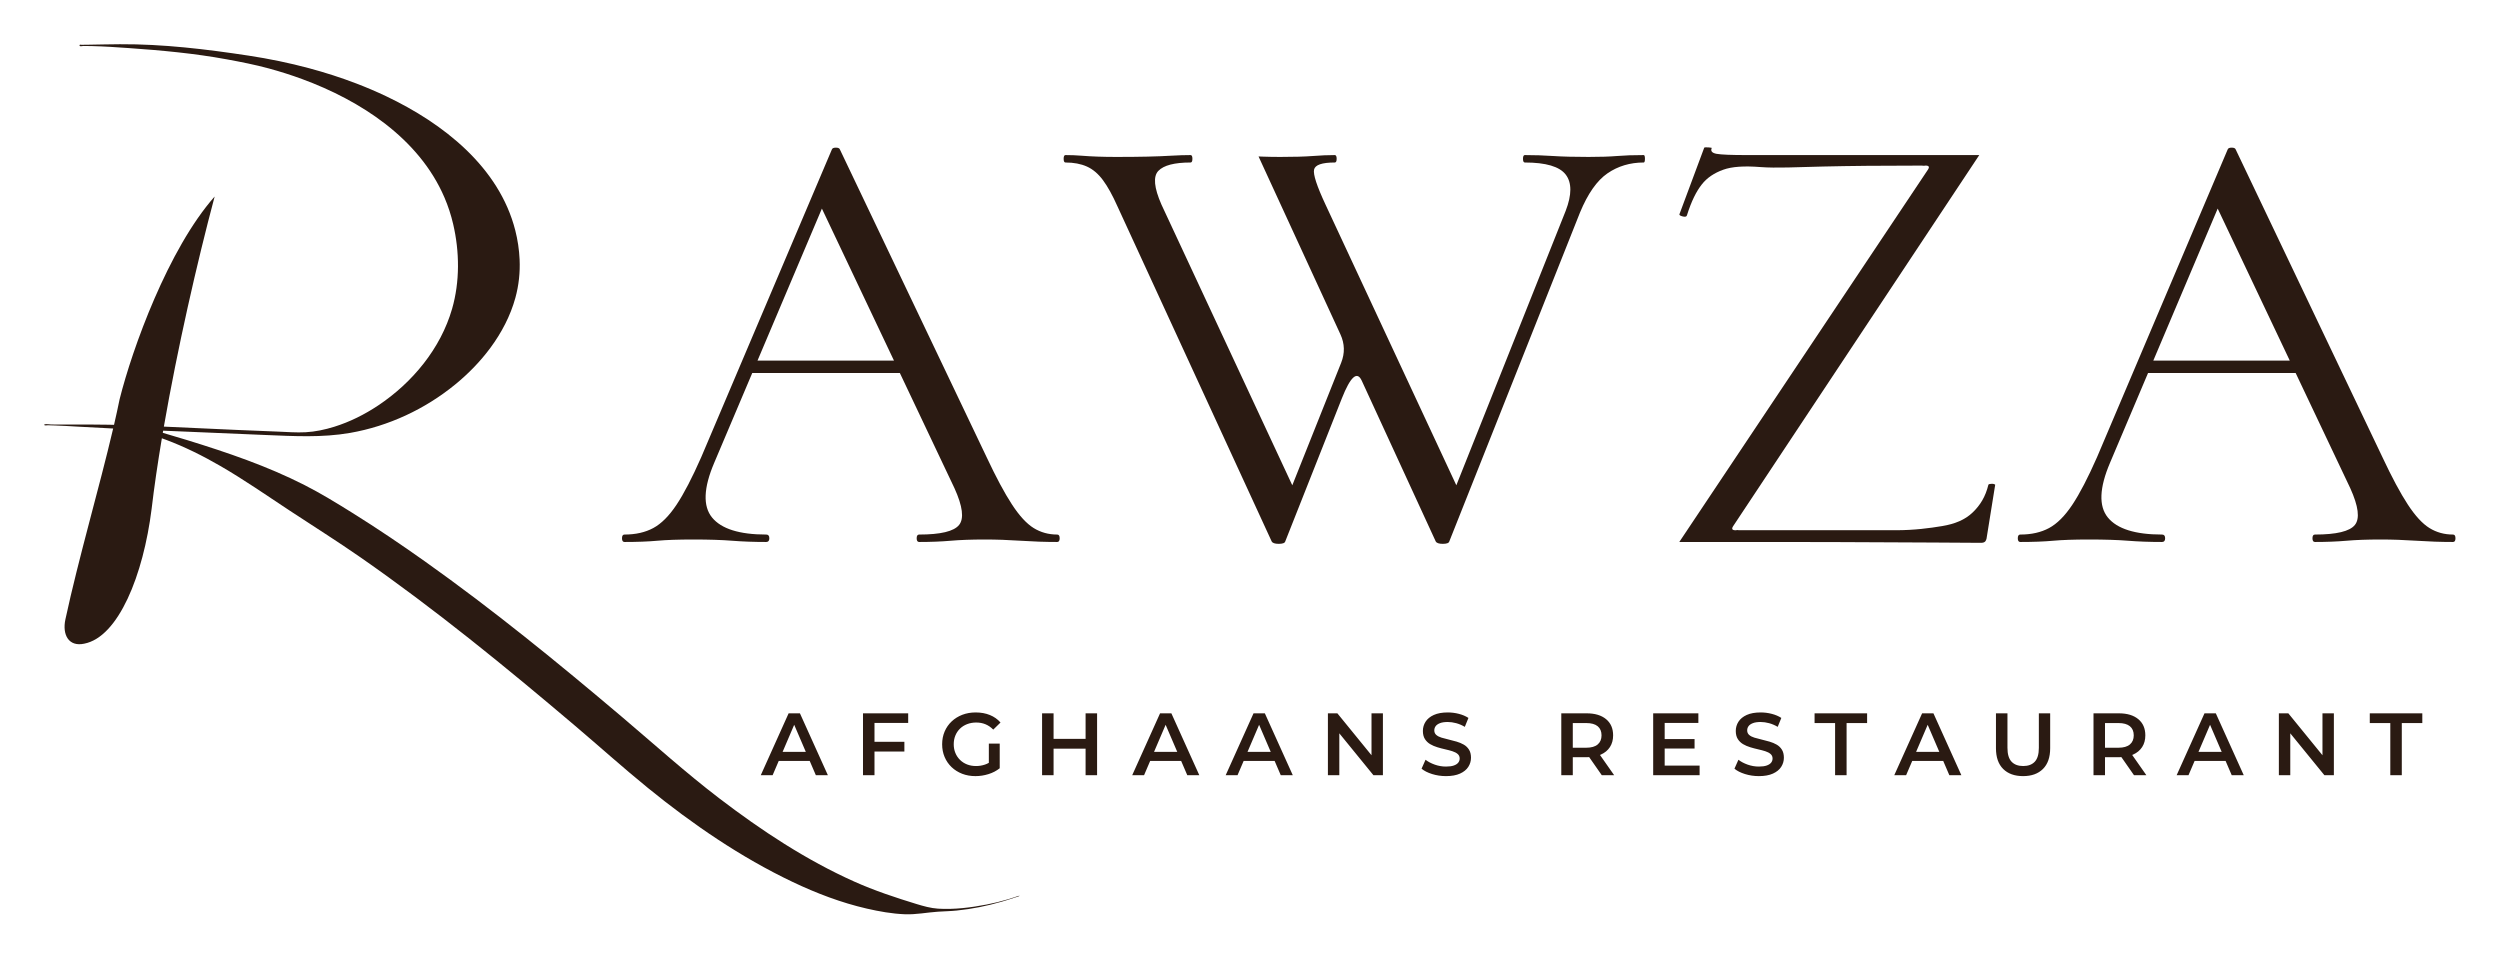
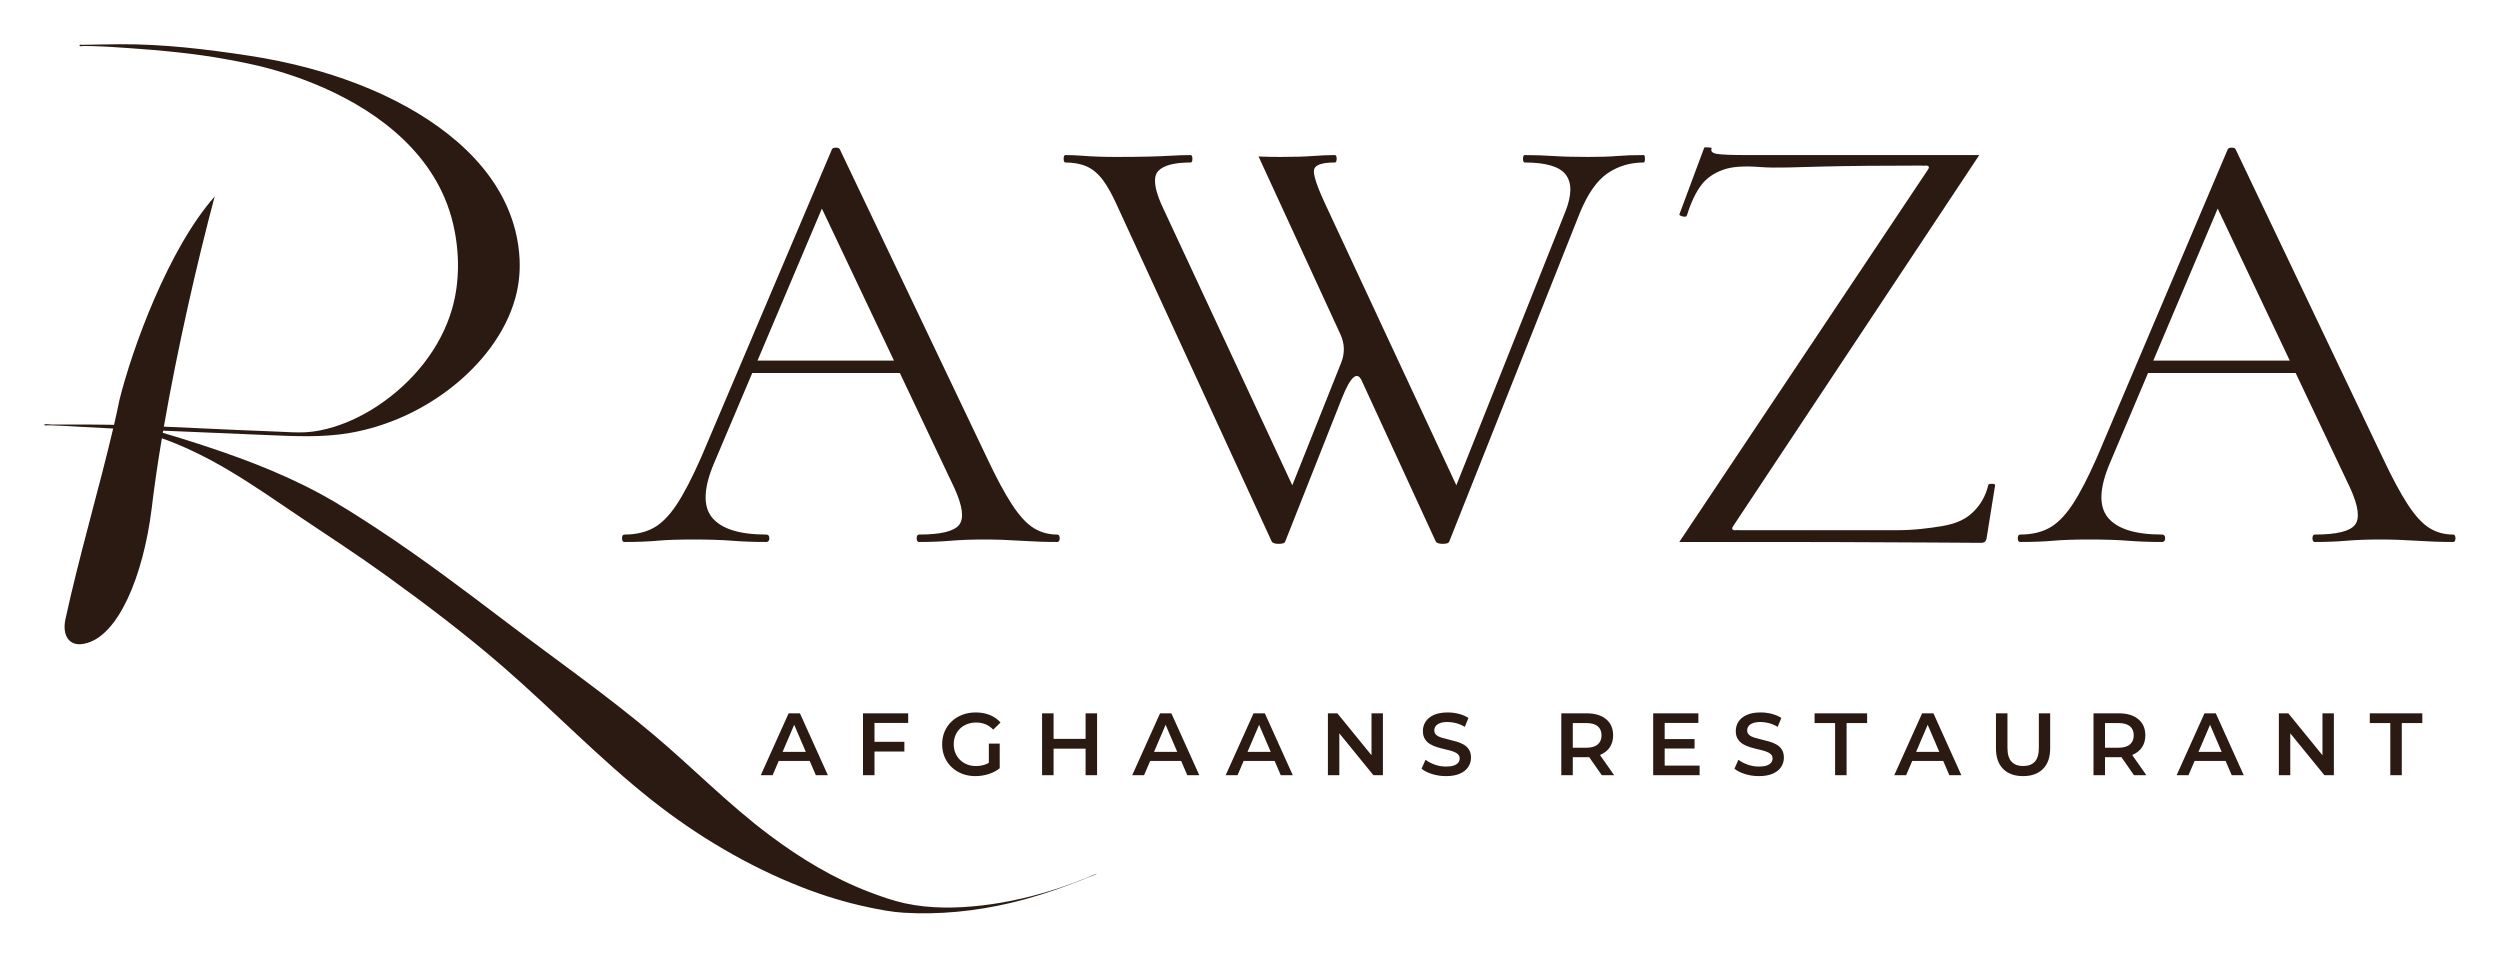
- <svg xmlns="http://www.w3.org/2000/svg" version="1.1" viewBox="0 0 4523 1735" width="1130.75px" height="433.75px">
+ <svg xmlns="http://www.w3.org/2000/svg" version="1.1" viewBox="0 0 4523 1733" width="1130.75px" height="433.25px">
  <g id="WORDMARK">
-     <path id="LETTER_R" fill="#2A1A12" fill-rule="nonzero" d="M150.63,83.16c-2.1,0 -4.55,1.17 -6.3,0.02c-0.58,-0.39 -0.58,-1.71 0,-2.1c0.87,-0.59 2.1,-0.02 3.15,-0.03c4.21,-0.04 8.41,-0.1 12.62,-0.16c18.95,-0.29 37.89,-0.78 56.84,-0.88c78.2,-0.42 155.82,8.92 232.98,20.66c36.78,5.6 73.29,13.09 109.23,22.74c29.02,7.79 57.67,16.97 85.72,27.72c18.25,6.99 36.24,14.65 53.88,23.05c102.49,48.75 204.21,127.56 233.49,242.6c4.38,17.2 7,34.86 7.82,52.59c1.08,23.5 -1.42,46.89 -7.67,69.58c-9,32.67 -25.04,63.11 -45.12,90.3c-18.27,24.73 -39.94,46.91 -63.73,66.36c-54.54,44.61 -120.62,75.44 -190.08,87.59c-50.7,8.87 -101.94,5.85 -153.07,3.8c-60.92,-2.44 -121.82,-5.17 -182.74,-7.72c-0.82,-0.03 -1.64,-0.07 -2.47,-0.1c-0.22,1.3 -0.45,2.6 -0.67,3.89c14.78,4.31 29.53,8.68 44.24,13.22c72.28,22.31 144.65,46.88 212.19,81.28c29.56,15.05 57.92,32.44 86.04,49.98c44.73,27.91 88.46,57.38 131.45,87.89c123.32,87.52 240.65,183.23 356,280.91c58.74,49.74 115.82,101.38 177.03,148.11c76.01,58.03 156.78,111.45 244.29,150.58c36.53,16.34 74.25,28.84 112.47,40.53c12.34,3.77 25.86,7.55 38.79,8.38c29.05,1.86 59.68,-1.98 88.15,-7.5c13.04,-2.52 25.95,-5.7 38.67,-9.51c4.9,-1.47 9.76,-3.03 14.6,-4.69c0.97,-0.33 1.93,-0.67 2.9,-1.01c0.98,-0.35 3.99,-0.92 3.11,-0.36c-2.32,1.47 -6.09,2.16 -8.69,3.05c-7.75,2.65 -15.56,5.12 -23.42,7.4c-26.6,7.72 -53.86,13.23 -81.43,16.03c-11.29,1.15 -22.57,1.31 -33.88,2.07c-20.18,1.35 -39.65,5.45 -60.04,4.64c-23.15,-0.92 -46.41,-5.09 -68.95,-10.28c-46.26,-10.65 -90.9,-27.69 -133.72,-48.04c-93.92,-44.63 -181.73,-104.79 -262.26,-170.33c-45.21,-36.8 -88.65,-75.88 -133.11,-113.59c-124.7,-105.75 -251.62,-209.41 -385.88,-302.87c-42.32,-29.46 -85.94,-56.79 -128.97,-85.17c-41.46,-27.35 -82.27,-55.77 -125.28,-80.67c-31.7,-18.35 -64.57,-34.74 -98.89,-47.6c-2.35,-0.88 -4.71,-1.74 -7.08,-2.58c-7.5,44.75 -13.83,87.82 -18.51,127.6c-15,120 -60,232 -122,244c-28,6 -40,-16 -34,-44c23.97,-111.31 61.14,-237.28 86.4,-345.27c-21.52,-1.01 -43.04,-2.13 -64.56,-3.43c-13.64,-0.83 -27.29,-1.59 -40.94,-2.09c-4.2,-0.15 -8.4,-0.28 -12.61,-0.38c-2.1,-0.05 -4.4,0.76 -6.3,-0.13c-0.42,-0.2 -0.4,-1.22 0.03,-1.4c2.87,-1.22 9.44,0.13 12.61,0.15c8.41,0.07 16.82,0.09 25.24,0.09c26.3,-0.02 52.59,-0.27 78.89,0.33c3.07,0.07 6.13,0.14 9.2,0.22c3.65,-15.8 7.03,-31.2 10.06,-46.09c23,-92 88,-272 172,-367c-32.09,120.35 -67.38,275.28 -91.89,416.29c44.61,1.93 89.22,4.2 133.81,6.08c24.15,1.02 48.3,2.02 72.46,2.95c16.66,0.64 33.53,2.07 50.19,1.15c17.57,-0.96 35,-4.69 51.77,-9.91c28.28,-8.81 55.06,-22.25 79.67,-38.66c61.72,-41.16 112.87,-102.81 133.58,-174.79c14.18,-49.3 13.55,-103.42 1.93,-153.18c-3.84,-16.47 -9.1,-32.61 -15.77,-48.16c-45.97,-107.1 -152.08,-175.51 -257.76,-214.37c-19.52,-7.18 -39.37,-13.47 -59.43,-18.95c-25.28,-6.91 -50.8,-11.88 -76.55,-16.62c-58.97,-10.87 -118.12,-16.24 -177.87,-20.43c-22,-1.54 -44.02,-3.04 -66.07,-3.57c-5.25,-0.13 -10.51,-0.2 -15.76,-0.22z" />
+     <path id="LETTER_R" fill="#2A1A12" fill-rule="nonzero" d="M150.63,83.16c-2.1,0 -4.55,1.17 -6.3,0.02c-0.58,-0.39 -0.58,-1.71 0,-2.1c0.87,-0.59 2.1,-0.02 3.15,-0.03c4.21,-0.04 8.41,-0.1 12.62,-0.16c18.95,-0.29 37.89,-0.78 56.84,-0.88c78.2,-0.42 155.82,8.92 232.98,20.66c36.78,5.6 73.29,13.09 109.23,22.74c29.02,7.79 57.67,16.97 85.72,27.72c18.25,6.99 36.24,14.65 53.88,23.05c102.49,48.75 204.21,127.56 233.49,242.6c4.38,17.2 7,34.86 7.82,52.59c1.08,23.5 -1.42,46.89 -7.67,69.58c-9,32.67 -25.04,63.11 -45.12,90.3c-18.27,24.73 -39.94,46.91 -63.73,66.36c-54.54,44.61 -120.62,75.44 -190.08,87.59c-50.7,8.87 -101.94,5.85 -153.07,3.8c-60.92,-2.44 -121.82,-5.17 -182.74,-7.72c-0.82,-0.03 -1.64,-0.07 -2.47,-0.1c-0.22,1.31 -0.45,2.61 -0.67,3.91c16.59,4.89 33.13,9.91 49.61,15.15c78.87,25.12 157.56,53.61 230.7,92.7c37.46,20.02 73.34,43.18 108.82,66.49c80.2,52.68 156.49,110.49 232.9,168.44c88.51,67.13 179.68,130.87 264.76,202.41c71.46,60.08 136.56,127.12 211.47,183.15c55.23,41.31 114.78,77.54 179.4,102.18c21.05,8.02 43,15.85 65.04,20.65c46.07,10.03 93.91,9.19 140.5,3.72c47.11,-5.53 93.52,-16.49 138.52,-31.41c15.74,-5.22 31.27,-10.98 46.63,-17.21c5.12,-2.08 10.22,-4.2 15.31,-6.36c1.02,-0.43 2.03,-0.87 3.05,-1.3c1.02,-0.44 4.16,-1.5 3.2,-0.94c-4.64,2.7 -10.3,4.41 -15.27,6.46c-10.22,4.22 -20.52,8.22 -30.85,12.15c-36.19,13.78 -73.16,25.57 -110.87,34.43c-62.6,14.71 -128.4,21.44 -192.7,17.48c-21.38,-1.32 -42.83,-5.47 -63.75,-9.88c-41.15,-8.68 -81.47,-21.07 -120.62,-36.38c-96.96,-37.91 -189.22,-92.69 -270.84,-157.19c-94.37,-74.57 -177.74,-161.95 -268.47,-240.71c-68.68,-59.62 -141.56,-114.75 -215.32,-167.9c-48.79,-35.16 -99.09,-67.86 -149.02,-101.34c-43.65,-29.27 -86.65,-59.58 -131.88,-86.4c-35.92,-21.29 -73.24,-40.32 -112.36,-55.03c-3.19,-1.2 -6.4,-2.37 -9.62,-3.5c-7.51,44.76 -13.83,87.84 -18.51,127.63c-15,120 -60,232 -122,244c-28,6 -40,-16 -34,-44c23.97,-111.31 61.14,-237.28 86.4,-345.27c-21.52,-1.01 -43.04,-2.13 -64.56,-3.43c-13.64,-0.83 -27.29,-1.59 -40.94,-2.09c-4.2,-0.15 -8.4,-0.28 -12.61,-0.38c-2.1,-0.05 -4.4,0.76 -6.3,-0.13c-0.42,-0.2 -0.4,-1.22 0.03,-1.4c2.87,-1.22 9.44,0.13 12.61,0.15c8.41,0.07 16.82,0.09 25.24,0.09c26.3,-0.02 52.59,-0.27 78.89,0.33c3.07,0.07 6.13,0.14 9.2,0.22c3.65,-15.8 7.03,-31.2 10.06,-46.09c23,-92 88,-272 172,-367c-32.09,120.35 -67.38,275.28 -91.89,416.29c44.61,1.93 89.22,4.2 133.81,6.08c24.15,1.02 48.3,2.02 72.46,2.95c16.66,0.64 33.53,2.07 50.19,1.15c17.57,-0.96 35,-4.69 51.77,-9.91c28.28,-8.81 55.06,-22.25 79.67,-38.66c61.72,-41.16 112.87,-102.81 133.58,-174.79c14.18,-49.3 13.55,-103.42 1.93,-153.18c-3.84,-16.47 -9.1,-32.61 -15.77,-48.16c-45.97,-107.1 -152.08,-175.51 -257.76,-214.37c-19.52,-7.18 -39.37,-13.47 -59.43,-18.95c-25.28,-6.91 -50.8,-11.88 -76.55,-16.62c-58.97,-10.87 -118.12,-16.24 -177.87,-20.43c-22,-1.54 -44.02,-3.04 -66.07,-3.57c-5.25,-0.13 -10.51,-0.2 -15.76,-0.22z" />
    <path id="LETTER_A_1" fill="#2A1A12" fill-rule="nonzero" d="M1627.99,674.79h-267l-68.79,162.4c-19.41,45.55 -20.72,78.59 -3.92,99.12c16.8,20.53 49.47,30.8 98,30.8c3.73,0 5.6,2.24 5.6,6.72c0,4.48 -1.87,6.72 -5.6,6.72c-22.4,0 -42.93,-0.75 -61.6,-2.24c-18.67,-1.49 -42.19,-2.24 -70.56,-2.24c-26.88,0 -48.53,0.75 -64.96,2.24c-16.43,1.49 -36.21,2.24 -59.36,2.24c-2.99,0 -4.48,-2.24 -4.48,-6.72c0,-4.48 1.49,-6.72 4.48,-6.72c20.16,0 37.52,-3.92 52.08,-11.76c14.56,-7.84 28.56,-21.84 42,-42c13.44,-20.16 28.37,-48.91 44.8,-86.24l236.32,-556.64c0.75,-2.24 3.17,-3.36 7.28,-3.36c4.11,0 6.53,1.12 7.28,3.36l265.44,556.64c17.17,36.59 32.48,65.15 45.92,85.68c13.44,20.53 26.51,34.72 39.2,42.56c12.69,7.84 26.88,11.76 42.56,11.76c2.99,0 4.48,2.24 4.48,6.72c0,4.48 -1.49,6.72 -4.48,6.72c-21.65,0 -43.68,-0.75 -66.08,-2.24c-22.4,-1.49 -44.05,-2.24 -64.96,-2.24c-23.89,0 -44.43,0.75 -61.6,2.24c-17.17,1.49 -36.21,2.24 -57.12,2.24c-2.99,0 -4.48,-2.24 -4.48,-6.72c0,-4.48 1.49,-6.72 4.48,-6.72c38.83,0 62.91,-5.79 72.24,-17.36c9.33,-11.57 6.53,-33.79 -8.4,-66.64zM1370.48,652.39h246.89l-130.4,-275.02z" />
    <path id="LETTER_W" fill="#2A1A12" fill-rule="nonzero" d="M2427.58,720.99l-102.27,258.45c-0.75,2.99 -4.67,4.48 -11.76,4.48c-7.09,0 -11.39,-1.49 -12.88,-4.48l-278.88,-605.92c-8.96,-20.16 -17.73,-36.03 -26.32,-47.6c-8.59,-11.57 -18.29,-19.79 -29.12,-24.64c-10.83,-4.85 -23.71,-7.28 -38.64,-7.28c-2.24,0 -3.36,-2.24 -3.36,-6.72c0,-4.48 1.12,-6.72 3.36,-6.72c9.71,0 19.23,0.37 28.56,1.12c9.33,0.75 19.23,1.31 29.68,1.68c10.45,0.37 21.65,0.56 33.6,0.56c21.65,0 40.51,-0.19 56.56,-0.56c16.05,-0.37 30.43,-0.93 43.12,-1.68c12.69,-0.75 24.27,-1.12 34.72,-1.12c2.24,0 3.36,2.24 3.36,6.72c0,4.48 -1.12,6.72 -3.36,6.72c-29.12,0 -48.53,5.04 -58.24,15.12c-9.71,10.08 -7.84,30.43 5.6,61.04l236.71,507.84l88.4,-221.67c6.91,-17.34 6.47,-34.49 -1.34,-51.44l-106.49,-231.36c-1.14,-2.55 -2.29,-5.04 -3.43,-7.46l-38.21,-83.02c2.47,0.12 4.96,0.22 7.48,0.31c10.08,0.37 20.72,0.56 31.92,0.56c24.64,0 44.24,-0.56 58.8,-1.68c14.56,-1.12 27.81,-1.68 39.76,-1.68c2.24,0 3.36,2.24 3.36,6.72c0,4.48 -1.12,6.72 -3.36,6.72c-23.15,0 -35.65,4.29 -37.52,12.88c-1.87,8.59 5.04,29.68 20.72,63.28l236.69,507.81l197.87,-496.61c11.2,-29.12 11.2,-50.96 0,-65.52c-11.2,-14.56 -35.84,-21.84 -73.92,-21.84c-2.24,0 -3.36,-2.24 -3.36,-6.72c0,-4.48 1.12,-6.72 3.36,-6.72c17.17,0 34.16,0.56 50.96,1.68c16.8,1.12 38.27,1.68 64.4,1.68c20.91,0 38.08,-0.56 51.52,-1.68c13.44,-1.12 29.49,-1.68 48.16,-1.68c1.49,0 2.24,2.24 2.24,6.72c0,4.48 -0.75,6.72 -2.24,6.72c-24.64,0 -46.48,6.53 -65.52,19.6c-19.04,13.07 -35.65,36.77 -49.84,71.12l-236.32,594.72c-0.75,2.99 -4.67,4.48 -11.76,4.48c-7.09,0 -11.39,-1.49 -12.88,-4.48l-133.8,-290.71c-8.36,-18.17 -20.39,-7.42 -36.09,32.26z" />
    <path id="LETTER_Z" fill="#2A1A12" fill-rule="nonzero" d="M3481.6,300.04c-1.5,-0.3 -3.6,-0.44 -6.29,-0.44c-70.93,0 -129.92,0.56 -176.96,1.68c-47.04,1.12 -84.93,3.19 -113.68,0.95c-28.75,-2.24 -51.15,-0.95 -67.2,4.91c-16.05,5.86 -28.93,14.24 -38.64,26.6c-9.71,12.36 -18.67,29.85 -26.88,56c-0.75,2.38 -3.36,2.99 -7.84,1.79c-3.84,-1.03 -5.76,-2.19 -5.76,-3.49c0,-0.22 0.05,-0.44 0.16,-0.66l44.8,-120.25c0.75,-0.6 3.36,-0.75 7.84,-0.45c4.48,0.3 6.35,0.75 5.6,1.34c-2.24,5.38 0.75,8.81 8.96,10.3c8.21,1.49 26.51,2.24 54.88,2.24c44.8,0 99.68,0 164.64,0c47.63,0 104.09,0 169.38,0h86.28l-445.21,671.26c-3.32,5 -1.97,7.5 4.03,7.5h2l0.32,-0.48c1.5,0.29 3.58,0.44 6.25,0.44c61.23,0 116.11,0 164.64,0c48.53,0 87.73,0 117.6,0c32.85,0 60.67,-3.74 83.44,-7.54c22.77,-3.8 41.07,-11.29 54.88,-24.49c13.81,-13.2 23.33,-28.62 28.56,-50.32c0.75,-1.08 2.99,-1.68 6.72,-1.68c3.73,0 5.6,1.68 5.6,1.68l-15.68,97.54c0,0 -0.75,3.17 -2.24,4.95c-1.49,1.78 -4.11,2.67 -7.84,2.67c-55.25,-0.51 -113.68,-0.59 -175.28,-0.96c-61.6,-0.37 -123.2,-0.56 -184.8,-0.56c-32.88,0 -64.97,0 -96.26,0h-89.26v-0.29l449.58,-673.23c3.33,-4.99 2,-7.48 -4,-7.48h-2.01z" />
    <path id="LETTER_A_2" fill="#2A1A12" fill-rule="nonzero" d="M4153.27,674.79h-267l-68.79,162.4c-19.41,45.55 -20.72,78.59 -3.92,99.12c16.8,20.53 49.47,30.8 98,30.8c3.73,0 5.6,2.24 5.6,6.72c0,4.48 -1.87,6.72 -5.6,6.72c-22.4,0 -42.93,-0.75 -61.6,-2.24c-18.67,-1.49 -42.19,-2.24 -70.56,-2.24c-26.88,0 -48.53,0.75 -64.96,2.24c-16.43,1.49 -36.21,2.24 -59.36,2.24c-2.99,0 -4.48,-2.24 -4.48,-6.72c0,-4.48 1.49,-6.72 4.48,-6.72c20.16,0 37.52,-3.92 52.08,-11.76c14.56,-7.84 28.56,-21.84 42,-42c13.44,-20.16 28.37,-48.91 44.8,-86.24l236.32,-556.64c0.75,-2.24 3.17,-3.36 7.28,-3.36c4.11,0 6.53,1.12 7.28,3.36l265.44,556.64c17.17,36.59 32.48,65.15 45.92,85.68c13.44,20.53 26.51,34.72 39.2,42.56c12.69,7.84 26.88,11.76 42.56,11.76c2.99,0 4.48,2.24 4.48,6.72c0,4.48 -1.49,6.72 -4.48,6.72c-21.65,0 -43.68,-0.75 -66.08,-2.24c-22.4,-1.49 -44.05,-2.24 -64.96,-2.24c-23.89,0 -44.43,0.75 -61.6,2.24c-17.17,1.49 -36.21,2.24 -57.12,2.24c-2.99,0 -4.48,-2.24 -4.48,-6.72c0,-4.48 1.49,-6.72 4.48,-6.72c38.83,0 62.91,-5.79 72.24,-17.36c9.33,-11.57 6.53,-33.79 -8.4,-66.64zM3895.76,652.39h246.89l-130.4,-275.02z" />
  </g>
  <g id="DESCRIPTOR">
    <path id="DESCRIPTOR" fill="#2A1A12" fill-rule="nonzero" d="M1397.81,1402.55h-21.44l50.4,-112h20.48l50.56,112h-21.76l-11.13,-25.92h-56.02zM1457.9,1360.31l-21.05,-49.02l-20.97,49.02zM1582.13,1402.55h-20.8v-112h81.76v17.44h-60.96v34.08h54.08v17.6l-54.08,0zM1764.85,1404.15c-8.75,0 -16.77,-1.41 -24.08,-4.24c-7.31,-2.83 -13.68,-6.83 -19.12,-12c-5.44,-5.17 -9.65,-11.28 -12.64,-18.32c-2.99,-7.04 -4.48,-14.72 -4.48,-23.04c0,-8.32 1.49,-16 4.48,-23.04c2.99,-7.04 7.23,-13.15 12.72,-18.32c5.49,-5.17 11.92,-9.17 19.28,-12c7.36,-2.83 15.41,-4.24 24.16,-4.24c9.49,0 18.05,1.55 25.68,4.64c7.63,3.09 14.05,7.63 19.28,13.6l-13.12,12.8c-4.37,-4.37 -9.09,-7.6 -14.16,-9.68c-5.07,-2.08 -10.64,-3.12 -16.72,-3.12c-5.87,0 -11.31,0.96 -16.32,2.88c-5.01,1.92 -9.33,4.64 -12.96,8.16c-3.63,3.52 -6.43,7.68 -8.4,12.48c-1.97,4.8 -2.96,10.08 -2.96,15.84c0,5.65 0.99,10.88 2.96,15.68c1.97,4.8 4.77,8.99 8.4,12.56c3.63,3.57 7.89,6.32 12.8,8.24c4.91,1.92 10.35,2.88 16.32,2.88c5.55,0 10.91,-0.88 16.08,-2.64c2.37,-0.81 4.69,-1.86 6.96,-3.18v-34.82h19.68v44.64c-5.87,4.69 -12.67,8.24 -20.4,10.64c-7.73,2.4 -15.55,3.6 -23.44,3.6zM1984.85,1402.55h-20.8v-48h-57.92v48h-20.8v-112h20.8v46.24h57.92v-46.24h20.8zM2069.81,1402.55h-21.44l50.4,-112h20.48l50.56,112h-21.76l-11.13,-25.92h-56.02zM2129.9,1360.31l-21.05,-49.02l-20.97,49.02zM2238.93,1402.55h-21.44l50.4,-112h20.48l50.56,112h-21.76l-11.13,-25.92l-56.02,0zM2299.02,1360.31l-21.05,-49.02l-20.97,49.02zM2423.09,1402.55h-20.64v-112h17.12l61.76,75.83v-75.83h20.64v112h-17.12l-61.76,-75.83zM2616.05,1404.15c-8.75,0 -17.12,-1.25 -25.12,-3.76c-8,-2.51 -14.35,-5.73 -19.04,-9.68l7.2,-16.16c4.48,3.52 10.03,6.45 16.64,8.8c6.61,2.35 13.39,3.52 20.32,3.52c5.87,0 10.61,-0.64 14.24,-1.92c3.63,-1.28 6.29,-3.01 8,-5.2c1.71,-2.19 2.56,-4.67 2.56,-7.44c0,-3.41 -1.23,-6.16 -3.68,-8.24c-2.45,-2.08 -5.63,-3.73 -9.52,-4.96c-3.89,-1.23 -8.21,-2.37 -12.96,-3.44c-4.75,-1.07 -9.49,-2.32 -14.24,-3.76c-4.75,-1.44 -9.07,-3.31 -12.96,-5.6c-3.89,-2.29 -7.07,-5.36 -9.52,-9.2c-2.45,-3.84 -3.68,-8.75 -3.68,-14.72c0,-6.08 1.63,-11.65 4.88,-16.72c3.25,-5.07 8.21,-9.12 14.88,-12.16c6.67,-3.04 15.12,-4.56 25.36,-4.56c6.72,0 13.39,0.85 20,2.56c6.61,1.71 12.37,4.16 17.28,7.36l-6.56,16.16c-5.01,-2.99 -10.19,-5.2 -15.52,-6.64c-5.33,-1.44 -10.45,-2.16 -15.36,-2.16c-5.76,0 -10.43,0.69 -14,2.08c-3.57,1.39 -6.19,3.2 -7.84,5.44c-1.65,2.24 -2.48,4.8 -2.48,7.68c0,3.41 1.2,6.16 3.6,8.24c2.4,2.08 5.55,3.71 9.44,4.88c3.89,1.17 8.24,2.32 13.04,3.44c4.8,1.12 9.57,2.37 14.32,3.76c4.75,1.39 9.07,3.2 12.96,5.44c3.89,2.24 7.04,5.28 9.44,9.12c2.4,3.84 3.6,8.69 3.6,14.56c0,5.97 -1.63,11.49 -4.88,16.56c-3.25,5.07 -8.24,9.12 -14.96,12.16c-6.72,3.04 -15.2,4.56 -25.44,4.56zM2845.49,1402.55h-20.8v-112h45.92c14.93,0 26.64,3.52 35.12,10.56c8.48,7.04 12.72,16.8 12.72,29.28c0,8.21 -1.92,15.28 -5.76,21.2c-3.84,5.92 -9.31,10.45 -16.4,13.6c-0.53,0.24 -1.07,0.46 -1.62,0.68l25.7,36.68h-22.4l-22.82,-32.75c-1.43,0.07 -2.89,0.11 -4.38,0.11h-25.28zM2845.49,1308.15v44.64h24.32c9.17,0 16.08,-1.97 20.72,-5.92c4.64,-3.95 6.96,-9.44 6.96,-16.48c0,-7.15 -2.32,-12.64 -6.96,-16.48c-4.64,-3.84 -11.55,-5.76 -20.72,-5.76zM3074.93,1402.55h-84v-112h81.76v17.44h-60.96v29.12h54.08v17.12h-54.08v30.88h63.2zM3182.13,1404.15c-8.75,0 -17.12,-1.25 -25.12,-3.76c-8,-2.51 -14.35,-5.73 -19.04,-9.68l7.2,-16.16c4.48,3.52 10.03,6.45 16.64,8.8c6.61,2.35 13.39,3.52 20.32,3.52c5.87,0 10.61,-0.64 14.24,-1.92c3.63,-1.28 6.29,-3.01 8,-5.2c1.71,-2.19 2.56,-4.67 2.56,-7.44c0,-3.41 -1.23,-6.16 -3.68,-8.24c-2.45,-2.08 -5.63,-3.73 -9.52,-4.96c-3.89,-1.23 -8.21,-2.37 -12.96,-3.44c-4.75,-1.07 -9.49,-2.32 -14.24,-3.76c-4.75,-1.44 -9.07,-3.31 -12.96,-5.6c-3.89,-2.29 -7.07,-5.36 -9.52,-9.2c-2.45,-3.84 -3.68,-8.75 -3.68,-14.72c0,-6.08 1.63,-11.65 4.88,-16.72c3.25,-5.07 8.21,-9.12 14.88,-12.16c6.67,-3.04 15.12,-4.56 25.36,-4.56c6.72,0 13.39,0.85 20,2.56c6.61,1.71 12.37,4.16 17.28,7.36l-6.56,16.16c-5.01,-2.99 -10.19,-5.2 -15.52,-6.64c-5.33,-1.44 -10.45,-2.16 -15.36,-2.16c-5.76,0 -10.43,0.69 -14,2.08c-3.57,1.39 -6.19,3.2 -7.84,5.44c-1.65,2.24 -2.48,4.8 -2.48,7.68c0,3.41 1.2,6.16 3.6,8.24c2.4,2.08 5.55,3.71 9.44,4.88c3.89,1.17 8.24,2.32 13.04,3.44c4.8,1.12 9.57,2.37 14.32,3.76c4.75,1.39 9.07,3.2 12.96,5.44c3.89,2.24 7.04,5.28 9.44,9.12c2.4,3.84 3.6,8.69 3.6,14.56c0,5.97 -1.63,11.49 -4.88,16.56c-3.25,5.07 -8.24,9.12 -14.96,12.16c-6.72,3.04 -15.2,4.56 -25.44,4.56zM3340.85,1402.55h-20.8v-94.4h-37.12v-17.6h95.04v17.6h-37.12zM3448.53,1402.55h-21.44l50.4,-112h20.48l50.56,112h-21.76l-11.13,-25.92h-56.02zM3508.62,1360.31l-21.05,-49.02l-20.97,49.02zM3660.21,1404.15c-15.36,0 -27.39,-4.32 -36.08,-12.96c-8.69,-8.64 -13.04,-21.12 -13.04,-37.44v-63.2h20.8v62.4c0,11.52 2.48,19.89 7.44,25.12c4.96,5.23 11.97,7.84 21.04,7.84c9.07,0 16.05,-2.61 20.96,-7.84c4.91,-5.23 7.36,-13.6 7.36,-25.12v-62.4h20.48v63.2c0,16.32 -4.35,28.8 -13.04,37.44c-8.69,8.64 -20.67,12.96 -35.92,12.96zM3808.37,1402.55h-20.8v-112h45.92c14.93,0 26.64,3.52 35.12,10.56c8.48,7.04 12.72,16.8 12.72,29.28c0,8.21 -1.92,15.28 -5.76,21.2c-3.84,5.92 -9.31,10.45 -16.4,13.6c-0.53,0.24 -1.07,0.46 -1.62,0.68l25.7,36.68h-22.4l-22.82,-32.75c-1.43,0.07 -2.89,0.11 -4.38,0.11h-25.28zM3808.37,1308.15v44.64h24.32c9.17,0 16.08,-1.97 20.72,-5.92c4.64,-3.95 6.96,-9.44 6.96,-16.48c0,-7.15 -2.32,-12.64 -6.96,-16.48c-4.64,-3.84 -11.55,-5.76 -20.72,-5.76zM3959.41,1402.55h-21.44l50.4,-112h20.48l50.56,112h-21.76l-11.13,-25.92l-56.02,0zM4019.5,1360.31l-21.05,-49.02l-20.97,49.02zM4143.57,1402.55h-20.64v-112h17.12l61.76,75.83v-75.83h20.64v112h-17.12l-61.76,-75.83zM4345.33,1402.55h-20.8v-94.4h-37.12v-17.6h95.04v17.6h-37.12z" />
  </g>
</svg>
